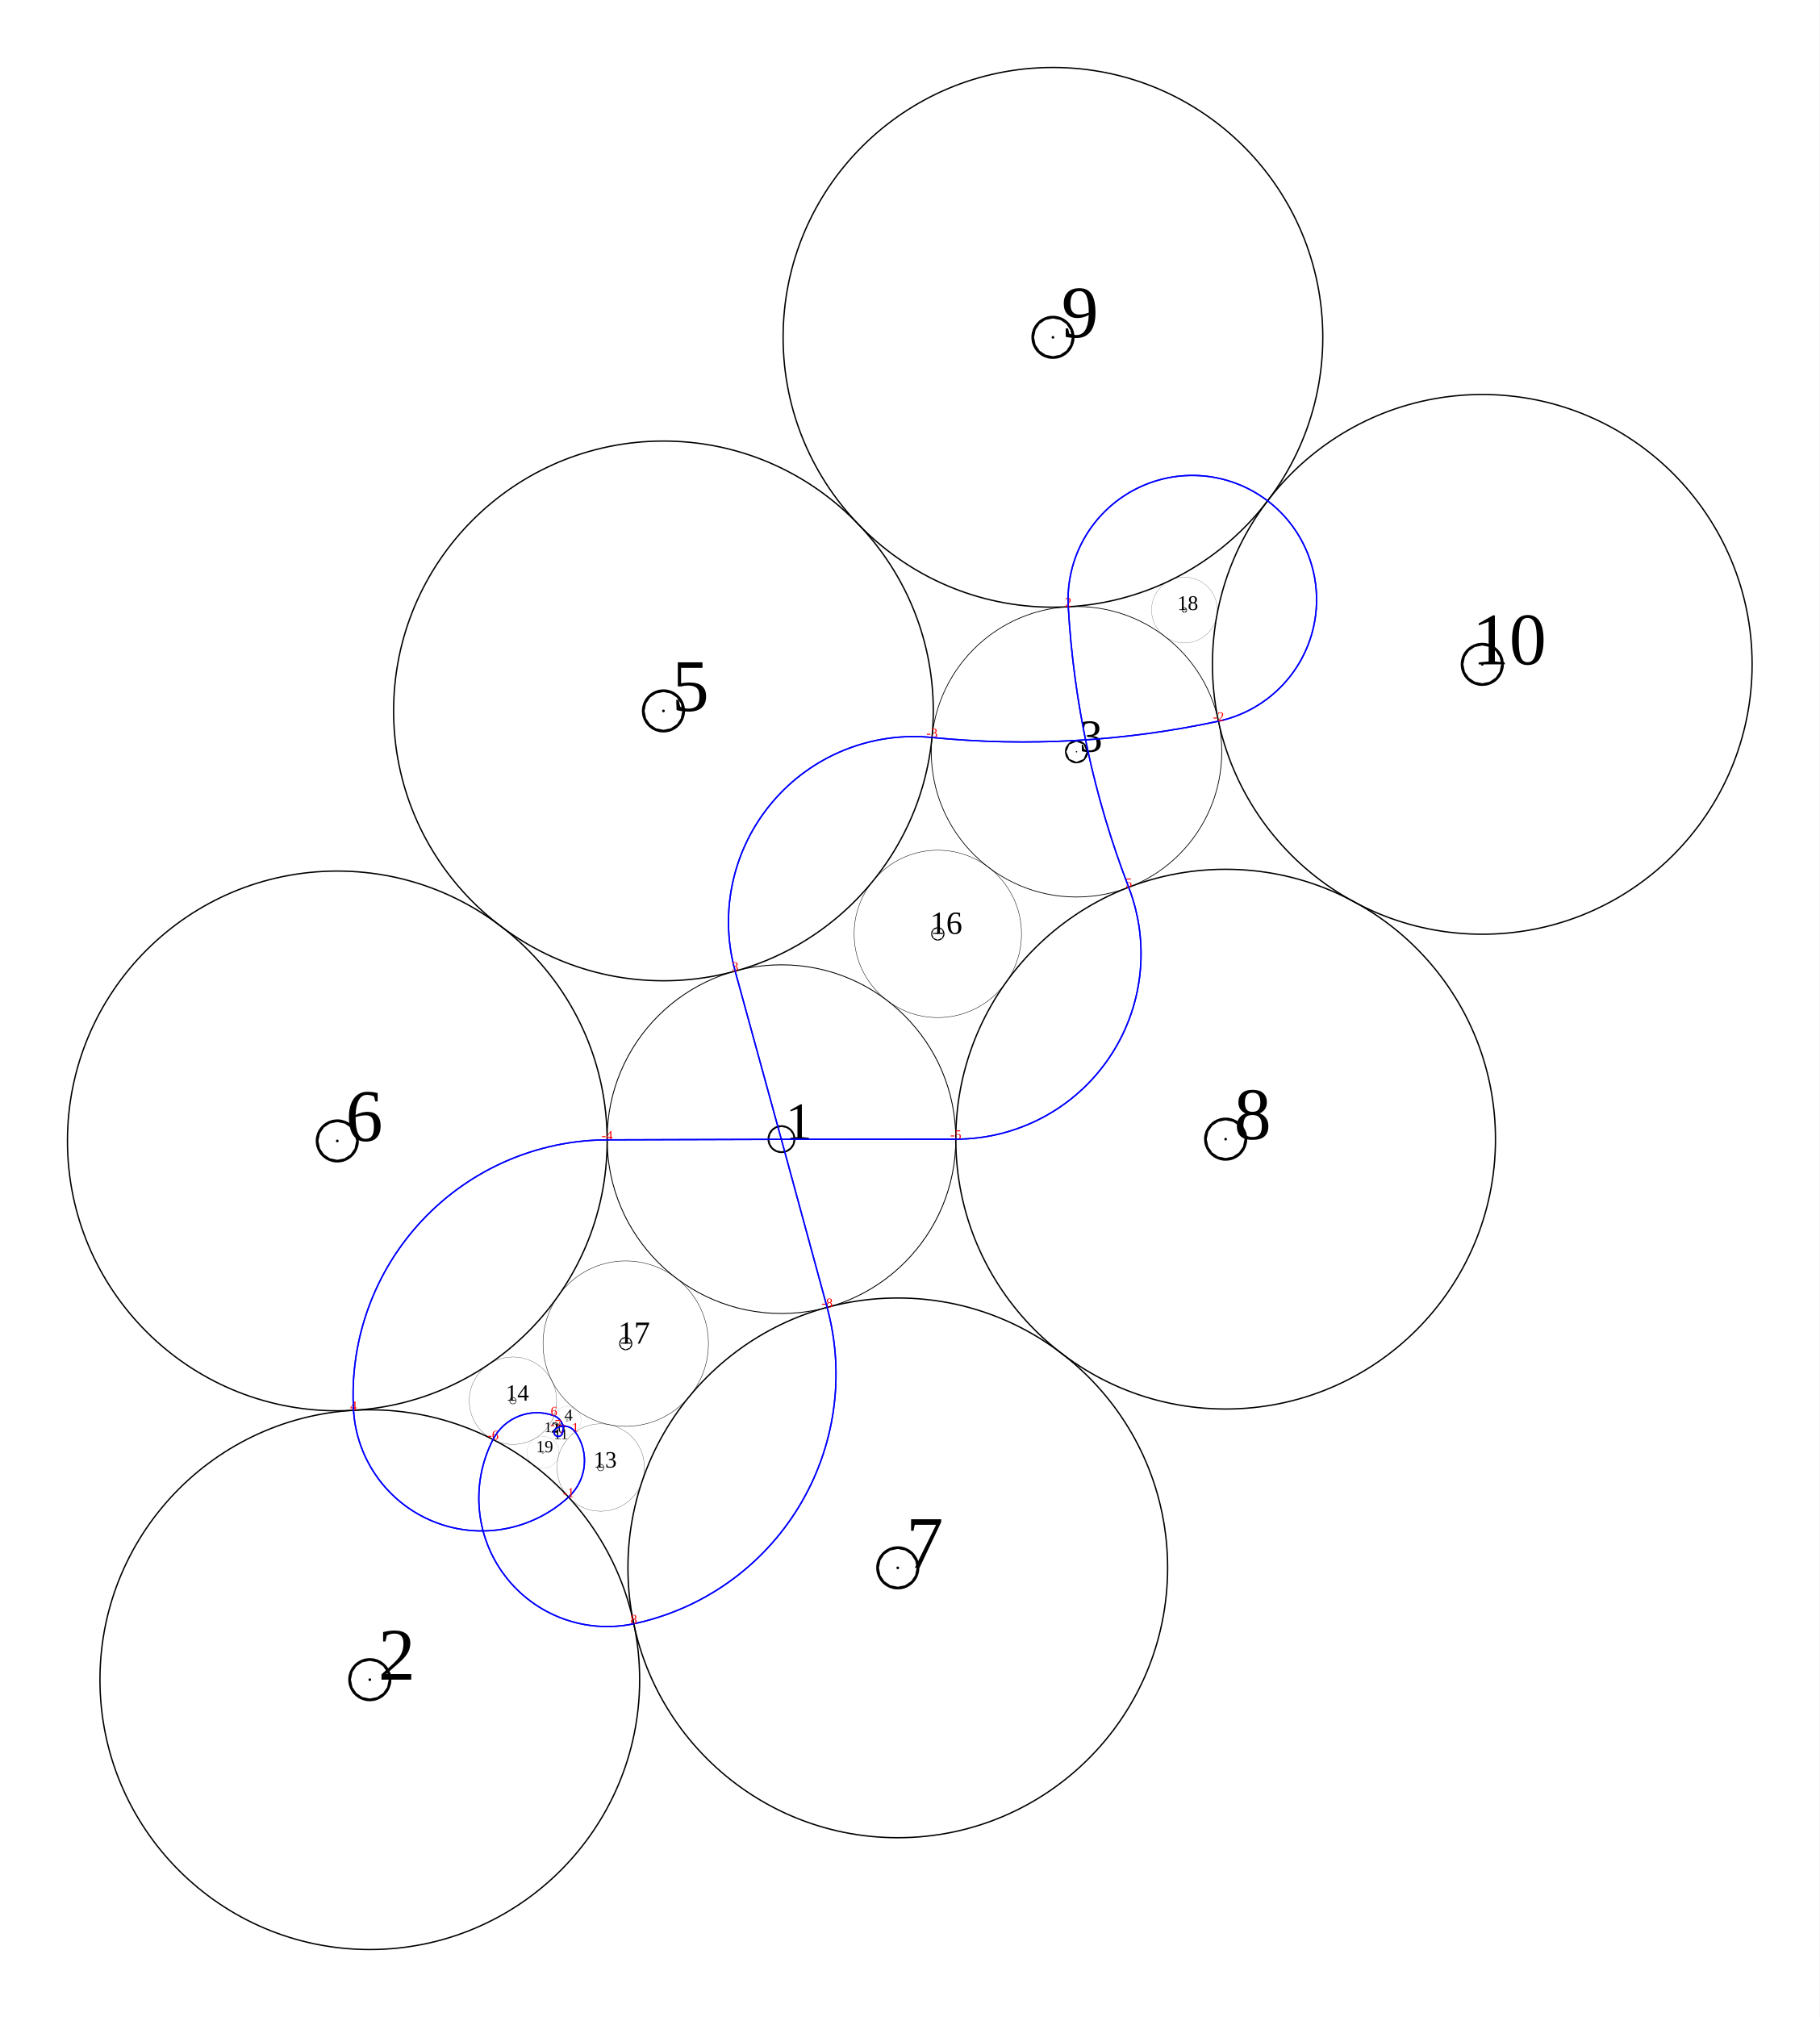
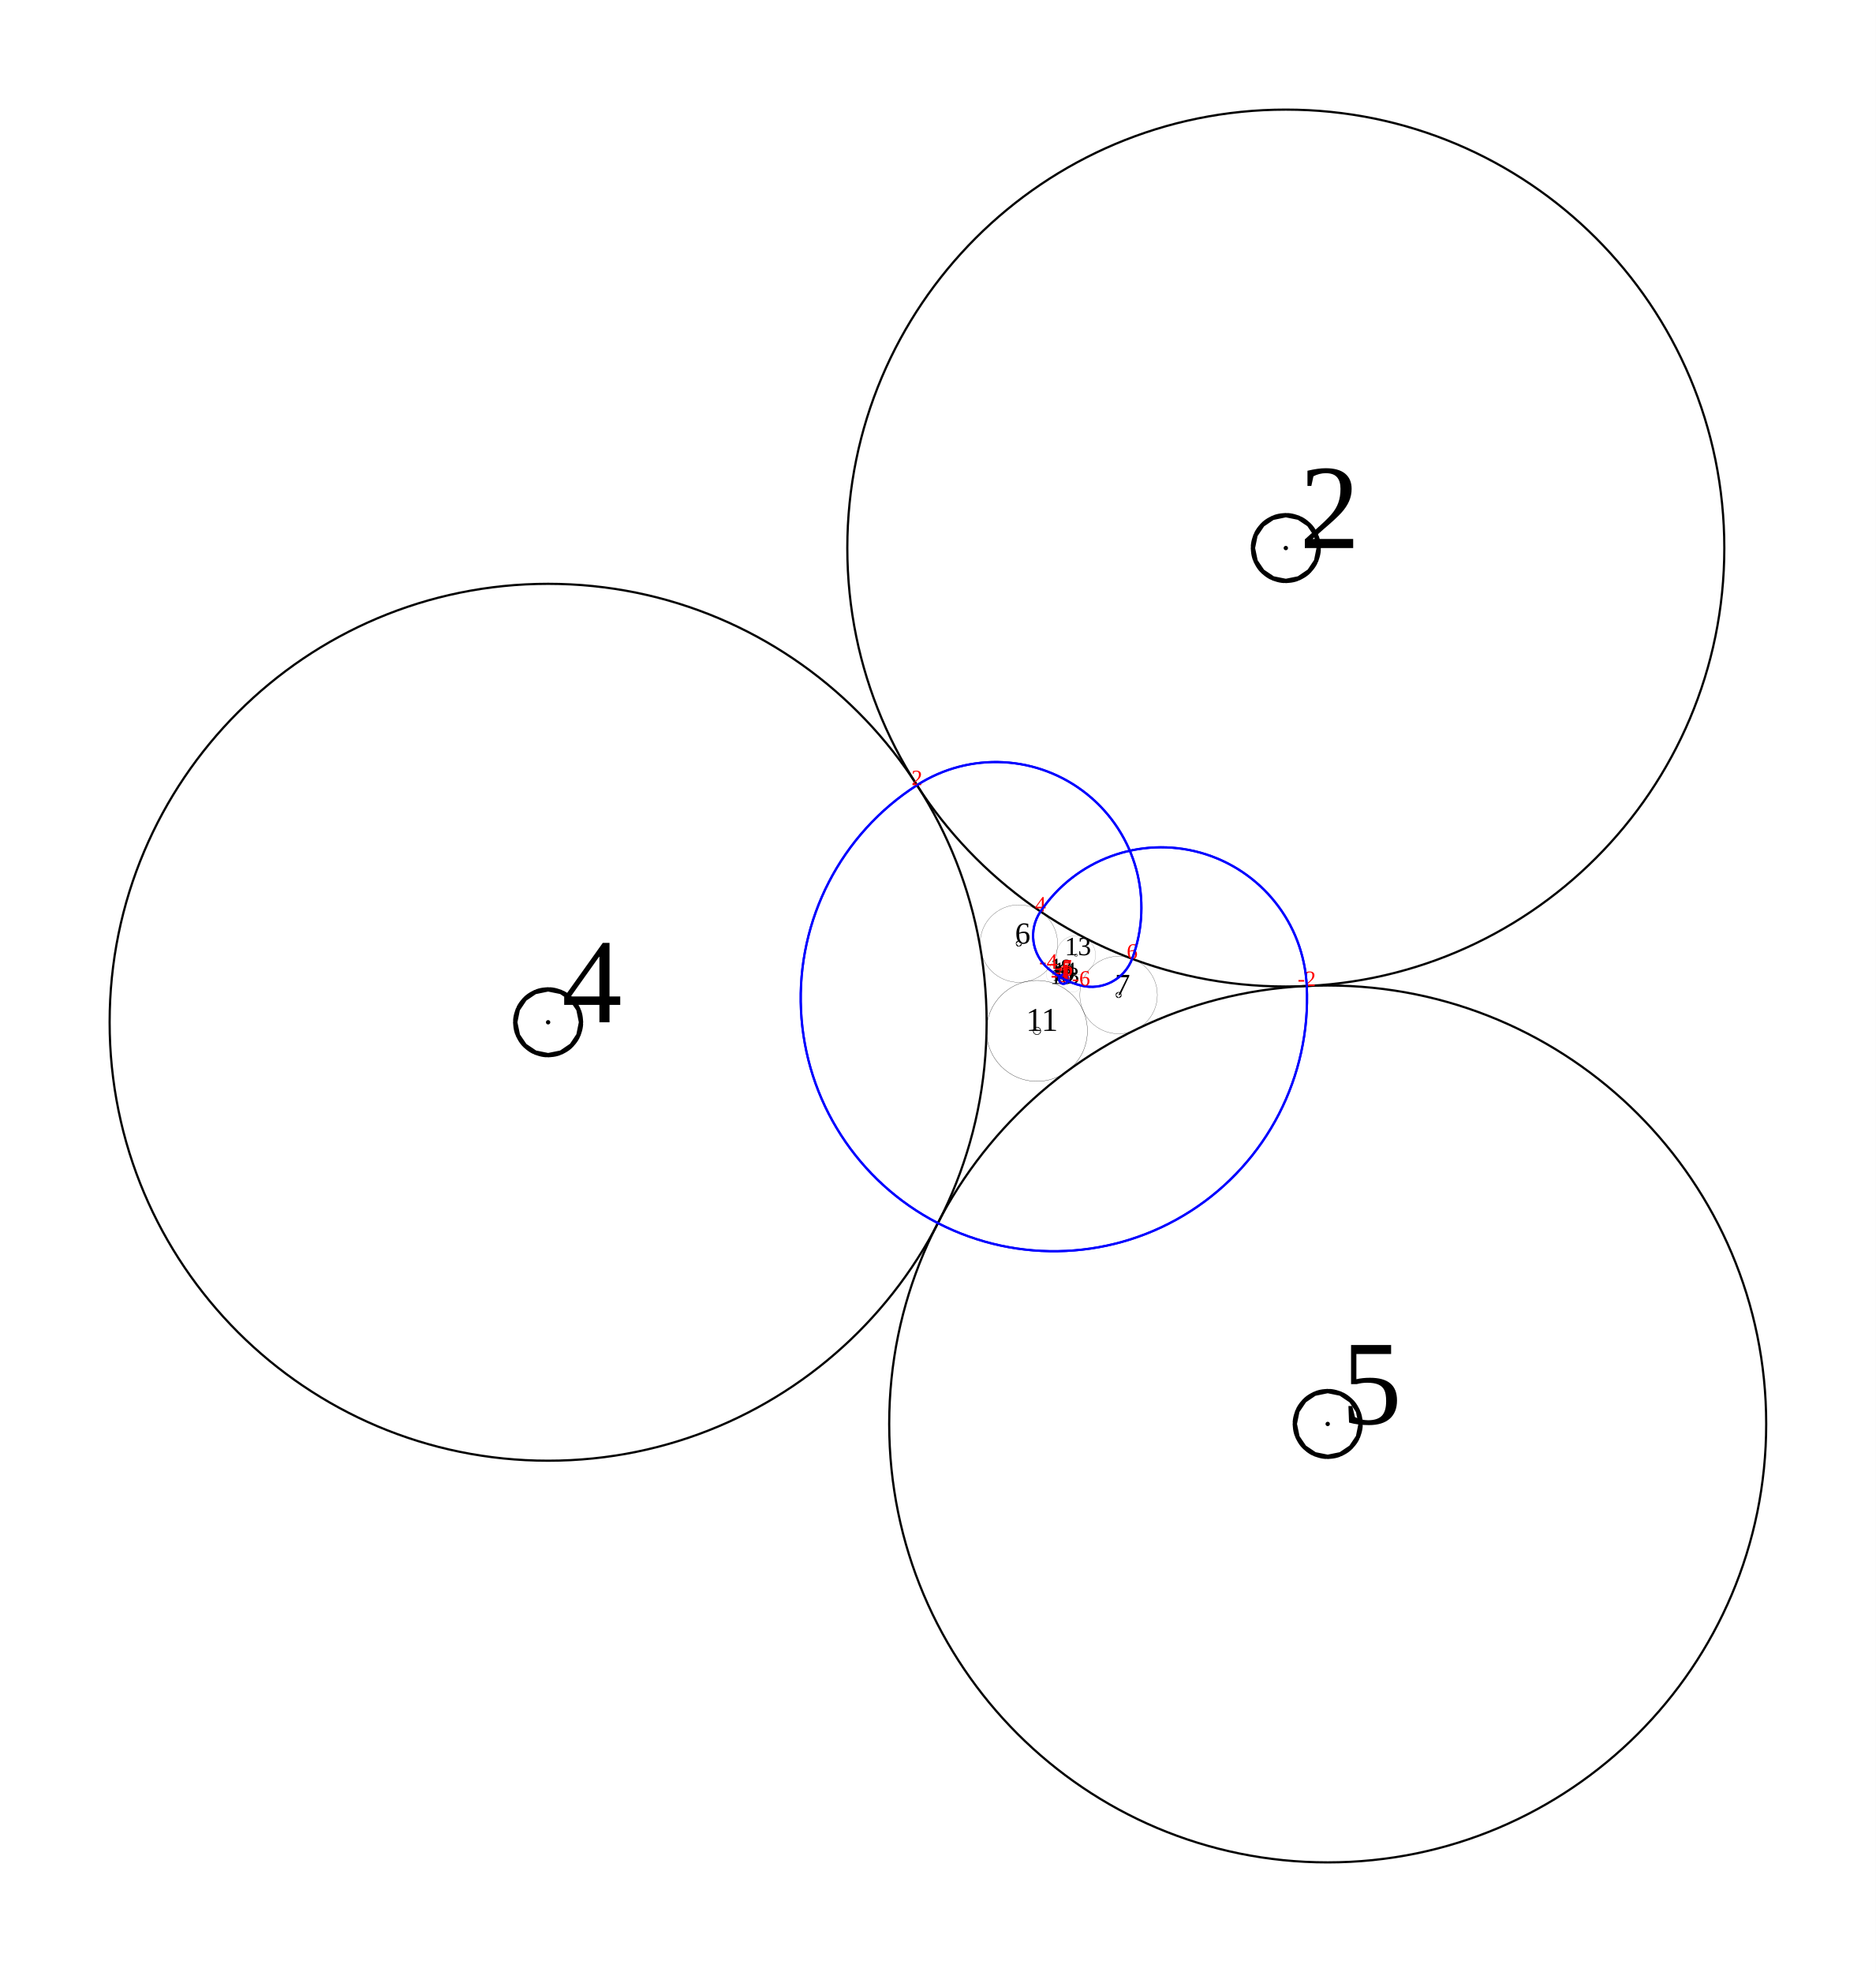
- <svg xmlns="http://www.w3.org/2000/svg" baseProfile="full" height="1494.84" version="1.1" viewBox="0,0,1348.63,1494.84" width="1348.63">
+ <svg xmlns="http://www.w3.org/2000/svg" baseProfile="full" height="899.544" version="1.1" viewBox="0,0,855.567,899.544" width="855.567">
  <defs />
-   <rect fill="white" height="1494.84" width="1348.63" x="0" y="0" />
-   <circle cx="491.734" cy="526.873" fill="none" r="200" stroke="black" stroke-width="1" />
-   <circle cx="491.734" cy="526.873" fill="black" r="1" stroke="black" stroke-width="30" />
-   <text fill="black" font-size="55px" text-anchor="middle" x="511.734" y="526.873">5</text>
-   <circle cx="780.422" cy="250.0" fill="none" r="200" stroke="black" stroke-width="1" />
-   <circle cx="780.422" cy="250.0" fill="black" r="1" stroke="black" stroke-width="30" />
-   <text fill="black" font-size="55px" text-anchor="middle" x="800.422" y="250.0">9</text>
-   <circle cx="1098.63" cy="492.371" fill="none" r="200" stroke="black" stroke-width="1" />
-   <circle cx="1098.63" cy="492.371" fill="black" r="1" stroke="black" stroke-width="30" />
-   <text fill="black" font-size="55px" text-anchor="middle" x="1118.63" y="492.371">10</text>
-   <circle cx="908.416" cy="844.249" fill="none" r="200" stroke="black" stroke-width="1" />
-   <circle cx="908.416" cy="844.249" fill="black" r="1" stroke="black" stroke-width="30" />
-   <text fill="black" font-size="55px" text-anchor="middle" x="928.416" y="844.249">8</text>
-   <circle cx="665.409" cy="1161.972" fill="none" r="200" stroke="black" stroke-width="1" />
-   <circle cx="665.409" cy="1161.972" fill="black" r="1" stroke="black" stroke-width="30" />
-   <text fill="black" font-size="55px" text-anchor="middle" x="685.409" y="1161.972">7</text>
-   <circle cx="250.0" cy="845.566" fill="none" r="200" stroke="black" stroke-width="1" />
-   <circle cx="250.0" cy="845.566" fill="black" r="1" stroke="black" stroke-width="30" />
-   <text fill="black" font-size="55px" text-anchor="middle" x="270.0" y="845.566">6</text>
-   <circle cx="274.087" cy="1244.84" fill="none" r="200" stroke="black" stroke-width="1" />
-   <circle cx="274.087" cy="1244.84" fill="black" r="1" stroke="black" stroke-width="30" />
-   <text fill="black" font-size="55px" text-anchor="middle" x="294.087" y="1244.84">2</text>
-   <circle cx="579.207" cy="844.249" fill="none" r="129.209" stroke="black" stroke-width="0.646" />
-   <circle cx="579.207" cy="844.249" fill="black" r="0.646" stroke="black" stroke-width="19.381" />
-   <text fill="black" font-size="39.072px" text-anchor="middle" x="592.127" y="844.249">1</text>
-   <circle cx="797.884" cy="557.148" fill="none" r="107.643" stroke="black" stroke-width="0.538" />
-   <circle cx="797.884" cy="557.148" fill="black" r="0.538" stroke="black" stroke-width="16.147" />
-   <text fill="black" font-size="34.22px" text-anchor="middle" x="808.648" y="557.148">3</text>
-   <circle cx="420.353" cy="1052.808" fill="none" r="10.387" stroke="black" stroke-width="0.052" />
-   <circle cx="420.353" cy="1052.808" fill="black" r="0.052" stroke="black" stroke-width="1.558" />
-   <text fill="black" font-size="12.337px" text-anchor="middle" x="421.391" y="1052.808">4</text>
-   <circle cx="415.248" cy="1066.532" fill="none" r="4.255" stroke="black" stroke-width="0.021" />
-   <circle cx="415.248" cy="1066.532" fill="black" r="0.021" stroke="black" stroke-width="0.638" />
-   <text fill="black" font-size="10.957px" text-anchor="middle" x="415.674" y="1066.532">11</text>
-   <circle cx="408.478" cy="1061.376" fill="none" r="4.255" stroke="black" stroke-width="0.021" />
-   <circle cx="408.478" cy="1061.376" fill="black" r="0.021" stroke="black" stroke-width="0.638" />
-   <text fill="black" font-size="10.957px" text-anchor="middle" x="408.903" y="1061.376">12</text>
-   <circle cx="445.228" cy="1087.617" fill="none" r="32.397" stroke="black" stroke-width="0.162" />
-   <circle cx="445.228" cy="1087.617" fill="black" r="0.162" stroke="black" stroke-width="4.859" />
-   <text fill="black" font-size="17.289px" text-anchor="middle" x="448.468" y="1087.617">13</text>
-   <circle cx="380.185" cy="1038.076" fill="none" r="32.397" stroke="black" stroke-width="0.162" />
-   <circle cx="380.185" cy="1038.076" fill="black" r="0.162" stroke="black" stroke-width="4.859" />
-   <text fill="black" font-size="17.289px" text-anchor="middle" x="383.425" y="1038.076">14</text>
-   <circle cx="695.079" cy="692.12" fill="none" r="62.022" stroke="black" stroke-width="0.31" />
-   <circle cx="695.079" cy="692.12" fill="black" r="0.31" stroke="black" stroke-width="9.303" />
-   <text fill="black" font-size="23.955px" text-anchor="middle" x="701.281" y="692.12">16</text>
-   <circle cx="463.781" cy="995.791" fill="none" r="61.285" stroke="black" stroke-width="0.306" />
-   <circle cx="463.781" cy="995.791" fill="black" r="0.306" stroke="black" stroke-width="9.193" />
-   <text fill="black" font-size="23.789px" text-anchor="middle" x="469.91" y="995.791">17</text>
-   <circle cx="877.884" cy="452.115" fill="none" r="24.387" stroke="black" stroke-width="0.122" />
-   <circle cx="877.884" cy="452.115" fill="black" r="0.122" stroke="black" stroke-width="3.658" />
-   <text fill="black" font-size="15.487px" text-anchor="middle" x="880.323" y="452.115">18</text>
-   <circle cx="402.452" cy="1076.31" fill="none" r="11.849" stroke="black" stroke-width="0.059" />
-   <circle cx="402.452" cy="1076.31" fill="black" r="0.059" stroke="black" stroke-width="1.777" />
-   <text fill="black" font-size="12.666px" text-anchor="middle" x="403.637" y="1076.31">19</text>
-   <circle cx="413.554" cy="1061.734" fill="none" r="0.833" stroke="black" stroke-width="0.004" />
-   <circle cx="413.554" cy="1061.734" fill="black" r="0.004" stroke="black" stroke-width="0.125" />
-   <text fill="black" font-size="10.187px" text-anchor="middle" x="413.637" y="1061.734">20</text>
-   <text fill="red" font-size="10px" text-anchor="middle" x="708.416" y="844.249">-5</text>
-   <path d="M 708.416,844.249 A 64598.324 64598.324 0 0,0 449.998 844.766" fill="none" stroke="blue" stroke-width="1" />
-   <path d="M 449.998,844.766 A 189.054 189.054 0 0,0 262.044 1045.203" fill="none" stroke="blue" stroke-width="1" />
-   <text fill="red" font-size="10px" text-anchor="middle" x="262.044" y="1045.203">4</text>
-   <path d="M 262.044,1045.203 A 95.137 95.137 0 0,0 421.371 1109.535" fill="none" stroke="blue" stroke-width="1" />
-   <path d="M 421.371,1109.535 A 36.632 36.632 0 0,0 426.392 1061.259" fill="none" stroke="blue" stroke-width="1" />
-   <text fill="red" font-size="10px" text-anchor="middle" x="426.392" y="1061.259">1</text>
-   <path d="M 426.392,1061.259 A 10.341 10.341 0 0,0 411.929 1058.886" fill="none" stroke="blue" stroke-width="1" />
-   <path d="M 411.929,1058.886 A 3.155 3.155 0 0,0 411.863 1063.954" fill="none" stroke="blue" stroke-width="1" />
-   <path d="M 411.863,1063.954 A 3.155 3.155 0 0,0 416.732 1062.544" fill="none" stroke="blue" stroke-width="1" />
-   <text fill="red" font-size="10px" text-anchor="middle" x="416.732" y="1062.544">7</text>
-   <path d="M 416.732,1062.544 A 10.341 10.341 0 0,0 410.6 1049.231" fill="none" stroke="blue" stroke-width="1" />
-   <path d="M 410.6,1049.231 A 36.632 36.632 0 0,0 365.395 1066.899" fill="none" stroke="blue" stroke-width="1" />
-   <text fill="red" font-size="10px" text-anchor="middle" x="365.395" y="1066.899">-6</text>
-   <path d="M 365.395,1066.899 A 95.137 95.137 0 0,0 469.748 1203.406" fill="none" stroke="blue" stroke-width="1" />
-   <path d="M 469.748,1203.406 A 189.054 189.054 0 0,0 613.04 968.95" fill="none" stroke="blue" stroke-width="1" />
-   <text fill="red" font-size="10px" text-anchor="middle" x="613.04" y="968.95">-8</text>
-   <path d="M 613.04,968.95 A 64598.791 64598.791 0 0,0 544.875 719.684" fill="none" stroke="blue" stroke-width="1" />
-   <path d="M 544.875,719.684 A 137.312 137.312 0 0,1 690.763 546.555" fill="none" stroke="blue" stroke-width="1" />
-   <text fill="red" font-size="10px" text-anchor="middle" x="690.763" y="546.555">-3</text>
-   <path d="M 690.763,546.555 A 687.3 687.3 0 0,0 903.114 534.482" fill="none" stroke="blue" stroke-width="1" />
-   <path d="M 903.114,534.482 A 92.097 92.097 0 0,0 939.526 371.185" fill="none" stroke="blue" stroke-width="1" />
-   <path d="M 939.526,371.185 A 92.097 92.097 0 0,0 791.774 449.678" fill="none" stroke="blue" stroke-width="1" />
-   <text fill="red" font-size="10px" text-anchor="middle" x="791.774" y="449.678">2</text>
-   <path d="M 791.774,449.678 A 687.3 687.3 0 0,0 836.559 657.603" fill="none" stroke="blue" stroke-width="1" />
-   <path d="M 836.559,657.603 A 137.312 137.312 0 0,1 708.416 844.249" fill="none" stroke="blue" stroke-width="1" />
-   <text fill="red" font-size="10px" text-anchor="middle" x="449.998" y="844.766">-4</text>
-   <path d="M 449.998,844.766 A 64598.324 64598.324 0 0,1 708.416 844.249" fill="none" stroke="blue" stroke-width="1" />
-   <path d="M 708.416,844.249 A 137.312 137.312 0 0,0 836.559 657.603" fill="none" stroke="blue" stroke-width="1" />
-   <text fill="red" font-size="10px" text-anchor="middle" x="836.559" y="657.603">5</text>
-   <path d="M 836.559,657.603 A 687.3 687.3 0 0,1 791.774 449.678" fill="none" stroke="blue" stroke-width="1" />
-   <path d="M 791.774,449.678 A 92.097 92.097 0 0,1 939.526 371.185" fill="none" stroke="blue" stroke-width="1" />
-   <path d="M 939.526,371.185 A 92.097 92.097 0 0,1 903.114 534.482" fill="none" stroke="blue" stroke-width="1" />
-   <text fill="red" font-size="10px" text-anchor="middle" x="903.114" y="534.482">-2</text>
-   <path d="M 903.114,534.482 A 687.3 687.3 0 0,1 690.763 546.555" fill="none" stroke="blue" stroke-width="1" />
-   <path d="M 690.763,546.555 A 137.312 137.312 0 0,0 544.875 719.684" fill="none" stroke="blue" stroke-width="1" />
-   <text fill="red" font-size="10px" text-anchor="middle" x="544.875" y="719.684">3</text>
-   <path d="M 544.875,719.684 A 64598.791 64598.791 0 0,1 613.04 968.95" fill="none" stroke="blue" stroke-width="1" />
-   <path d="M 613.04,968.95 A 189.054 189.054 0 0,1 469.748 1203.406" fill="none" stroke="blue" stroke-width="1" />
-   <text fill="red" font-size="10px" text-anchor="middle" x="469.748" y="1203.406">8</text>
-   <path d="M 469.748,1203.406 A 95.137 95.137 0 0,1 365.395 1066.899" fill="none" stroke="blue" stroke-width="1" />
-   <path d="M 365.395,1066.899 A 36.632 36.632 0 0,1 410.6 1049.231" fill="none" stroke="blue" stroke-width="1" />
-   <text fill="red" font-size="10px" text-anchor="middle" x="410.6" y="1049.231">6</text>
-   <path d="M 410.6,1049.231 A 10.341 10.341 0 0,1 416.732 1062.544" fill="none" stroke="blue" stroke-width="1" />
-   <path d="M 416.732,1062.544 A 3.155 3.155 0 0,1 411.863 1063.954" fill="none" stroke="blue" stroke-width="1" />
-   <path d="M 411.863,1063.954 A 3.155 3.155 0 0,1 411.929 1058.886" fill="none" stroke="blue" stroke-width="1" />
-   <text fill="red" font-size="10px" text-anchor="middle" x="411.929" y="1058.886">-7</text>
-   <path d="M 411.929,1058.886 A 10.341 10.341 0 0,1 426.392 1061.259" fill="none" stroke="blue" stroke-width="1" />
-   <path d="M 426.392,1061.259 A 36.632 36.632 0 0,1 421.371 1109.535" fill="none" stroke="blue" stroke-width="1" />
-   <text fill="red" font-size="10px" text-anchor="middle" x="421.371" y="1109.535">-1</text>
-   <path d="M 421.371,1109.535 A 95.137 95.137 0 0,1 262.044 1045.203" fill="none" stroke="blue" stroke-width="1" />
-   <path d="M 262.044,1045.203 A 189.054 189.054 0 0,1 449.998 844.766" fill="none" stroke="blue" stroke-width="1" />
+   <rect fill="white" height="899.544" width="855.567" x="0" y="0" />
+   <circle cx="605.567" cy="649.544" fill="none" r="200" stroke="black" stroke-width="1" />
+   <circle cx="605.567" cy="649.544" fill="black" r="1" stroke="black" stroke-width="30" />
+   <text fill="black" font-size="55px" text-anchor="middle" x="625.567" y="649.544">5</text>
+   <circle cx="250.0" cy="466.316" fill="none" r="200" stroke="black" stroke-width="1" />
+   <circle cx="250.0" cy="466.316" fill="black" r="1" stroke="black" stroke-width="30" />
+   <text fill="black" font-size="55px" text-anchor="middle" x="270.0" y="466.316">4</text>
+   <circle cx="586.463" cy="250.0" fill="none" r="200" stroke="black" stroke-width="1" />
+   <circle cx="586.463" cy="250.0" fill="black" r="1" stroke="black" stroke-width="30" />
+   <text fill="black" font-size="55px" text-anchor="middle" x="606.463" y="250.0">2</text>
+   <circle cx="481.229" cy="444.505" fill="none" r="4.041" stroke="black" stroke-width="0.02" />
+   <circle cx="481.229" cy="444.505" fill="black" r="0.02" stroke="black" stroke-width="0.606" />
+   <text fill="black" font-size="10.909px" text-anchor="middle" x="481.633" y="444.505">1</text>
+   <circle cx="489.137" cy="448.579" fill="none" r="4.041" stroke="black" stroke-width="0.02" />
+   <circle cx="489.137" cy="448.579" fill="black" r="0.02" stroke="black" stroke-width="0.606" />
+   <text fill="black" font-size="10.909px" text-anchor="middle" x="489.541" y="448.579">3</text>
+   <circle cx="464.695" cy="430.428" fill="none" r="17.674" stroke="black" stroke-width="0.088" />
+   <circle cx="464.695" cy="430.428" fill="black" r="0.088" stroke="black" stroke-width="2.651" />
+   <text fill="black" font-size="13.977px" text-anchor="middle" x="466.462" y="430.428">6</text>
+   <circle cx="510.196" cy="453.875" fill="none" r="17.674" stroke="black" stroke-width="0.088" />
+   <circle cx="510.196" cy="453.875" fill="black" r="0.088" stroke="black" stroke-width="2.651" />
+   <text fill="black" font-size="13.977px" text-anchor="middle" x="511.963" y="453.875">7</text>
+   <circle cx="486.233" cy="444.505" fill="none" r="0.962" stroke="black" stroke-width="0.005" />
+   <circle cx="486.233" cy="444.505" fill="black" r="0.005" stroke="black" stroke-width="0.144" />
+   <text fill="black" font-size="10.217px" text-anchor="middle" x="486.329" y="444.505">8</text>
+   <circle cx="485.16" cy="446.586" fill="none" r="0.407" stroke="black" stroke-width="0.002" />
+   <circle cx="485.16" cy="446.586" fill="black" r="0.002" stroke="black" stroke-width="0.061" />
+   <text fill="black" font-size="10.092px" text-anchor="middle" x="485.201" y="446.586">9</text>
+   <circle cx="484.003" cy="448.831" fill="none" r="1.098" stroke="black" stroke-width="0.005" />
+   <circle cx="484.003" cy="448.831" fill="black" r="0.005" stroke="black" stroke-width="0.165" />
+   <text fill="black" font-size="10.247px" text-anchor="middle" x="484.113" y="448.831">10</text>
+   <circle cx="472.965" cy="470.252" fill="none" r="23" stroke="black" stroke-width="0.115" />
+   <circle cx="472.965" cy="470.252" fill="black" r="0.115" stroke="black" stroke-width="3.45" />
+   <text fill="black" font-size="15.175px" text-anchor="middle" x="475.265" y="470.252">11</text>
+   <circle cx="490.761" cy="435.716" fill="none" r="8.924" stroke="black" stroke-width="0.045" />
+   <circle cx="490.761" cy="435.716" fill="black" r="0.045" stroke="black" stroke-width="1.339" />
+   <text fill="black" font-size="12.008px" text-anchor="middle" x="491.654" y="435.716">13</text>
+   <circle cx="485.569" cy="445.792" fill="none" r="0.486" stroke="black" stroke-width="0.002" />
+   <circle cx="485.569" cy="445.792" fill="black" r="0.002" stroke="black" stroke-width="0.073" />
+   <text fill="black" font-size="10.109px" text-anchor="middle" x="485.618" y="445.792">14</text>
+   <circle cx="484.74" cy="447.401" fill="none" r="0.51" stroke="black" stroke-width="0.003" />
+   <circle cx="484.74" cy="447.401" fill="black" r="0.003" stroke="black" stroke-width="0.077" />
+   <text fill="black" font-size="10.115px" text-anchor="middle" x="484.791" y="447.401">15</text>
+   <text fill="red" font-size="10px" text-anchor="middle" x="485.27" y="444.505">-5</text>
+   <path d="M 485.27,444.505 A 2.209 2.209 0 0,0 483.411 447.906" fill="none" stroke="blue" stroke-width="1" />
+   <path d="M 483.411,447.906 A 1.897 1.897 0 0,0 485.1 448.777" fill="none" stroke="blue" stroke-width="1" />
+   <text fill="red" font-size="10px" text-anchor="middle" x="485.1" y="448.777">3</text>
+   <path d="M 485.1,448.777 A 2.209 2.209 0 0,0 486.791 445.288" fill="none" stroke="blue" stroke-width="1" />
+   <path d="M 486.791,445.288 A 1.868 1.868 0 0,0 485.27 444.505" fill="none" stroke="blue" stroke-width="1" />
+   <text fill="red" font-size="10px" text-anchor="middle" x="483.411" y="447.906">-3</text>
+   <path d="M 483.411,447.906 A 2.209 2.209 0 0,1 485.27 444.505" fill="none" stroke="blue" stroke-width="1" />
+   <path d="M 485.27,444.505 A 1.868 1.868 0 0,1 486.791 445.288" fill="none" stroke="blue" stroke-width="1" />
+   <text fill="red" font-size="10px" text-anchor="middle" x="486.791" y="445.288">5</text>
+   <path d="M 486.791,445.288 A 2.209 2.209 0 0,1 485.1 448.777" fill="none" stroke="blue" stroke-width="1" />
+   <path d="M 485.1,448.777 A 1.897 1.897 0 0,1 483.411 447.906" fill="none" stroke="blue" stroke-width="1" />
+   <text fill="red" font-size="10px" text-anchor="middle" x="478.152" y="441.885">-4</text>
+   <path d="M 478.152,441.885 A 36.858 36.858 0 0,0 484.801 446.395" fill="none" stroke="blue" stroke-width="1" />
+   <path d="M 484.801,446.395 A 36.858 36.858 0 0,0 485.524 446.768" fill="none" stroke="blue" stroke-width="1" />
+   <text fill="red" font-size="10px" text-anchor="middle" x="485.524" y="446.768">1</text>
+   <path d="M 485.524,446.768 A 36.858 36.858 0 0,0 493.056 449.565" fill="none" stroke="blue" stroke-width="1" />
+   <path d="M 493.056,449.565 A 19.765 19.765 0 0,0 516.388 437.322" fill="none" stroke="blue" stroke-width="1" />
+   <text fill="red" font-size="10px" text-anchor="middle" x="516.388" y="437.322">6</text>
+   <path d="M 516.388,437.322 A 66.439 66.439 0 0,0 418.231 358.158" fill="none" stroke="blue" stroke-width="1" />
+   <path d="M 418.231,358.158 A 115.47 115.47 0 0,0 427.783 557.93" fill="none" stroke="blue" stroke-width="1" />
+   <path d="M 427.783,557.93 A 115.47 115.47 0 0,0 596.015 449.772" fill="none" stroke="blue" stroke-width="1" />
+   <text fill="red" font-size="10px" text-anchor="middle" x="596.015" y="449.772">-2</text>
+   <path d="M 596.015,449.772 A 66.439 66.439 0 0,0 474.581 415.779" fill="none" stroke="blue" stroke-width="1" />
+   <path d="M 474.581,415.779 A 19.765 19.765 0 0,0 478.152 441.885" fill="none" stroke="blue" stroke-width="1" />
+   <text fill="red" font-size="10px" text-anchor="middle" x="484.801" y="446.395">-1</text>
+   <path d="M 484.801,446.395 A 36.858 36.858 0 0,1 478.152 441.885" fill="none" stroke="blue" stroke-width="1" />
+   <path d="M 478.152,441.885 A 19.765 19.765 0 0,1 474.581 415.779" fill="none" stroke="blue" stroke-width="1" />
+   <text fill="red" font-size="10px" text-anchor="middle" x="474.581" y="415.779">4</text>
+   <path d="M 474.581,415.779 A 66.439 66.439 0 0,1 596.015 449.772" fill="none" stroke="blue" stroke-width="1" />
+   <path d="M 596.015,449.772 A 115.47 115.47 0 0,1 427.783 557.93" fill="none" stroke="blue" stroke-width="1" />
+   <path d="M 427.783,557.93 A 115.47 115.47 0 0,1 418.231 358.158" fill="none" stroke="blue" stroke-width="1" />
+   <text fill="red" font-size="10px" text-anchor="middle" x="418.231" y="358.158">2</text>
+   <path d="M 418.231,358.158 A 66.439 66.439 0 0,1 516.388 437.322" fill="none" stroke="blue" stroke-width="1" />
+   <path d="M 516.388,437.322 A 19.765 19.765 0 0,1 493.056 449.565" fill="none" stroke="blue" stroke-width="1" />
+   <text fill="red" font-size="10px" text-anchor="middle" x="493.056" y="449.565">-6</text>
+   <path d="M 493.056,449.565 A 36.858 36.858 0 0,1 485.524 446.768" fill="none" stroke="blue" stroke-width="1" />
+   <path d="M 485.524,446.768 A 36.858 36.858 0 0,1 484.801 446.395" fill="none" stroke="blue" stroke-width="1" />
</svg>
